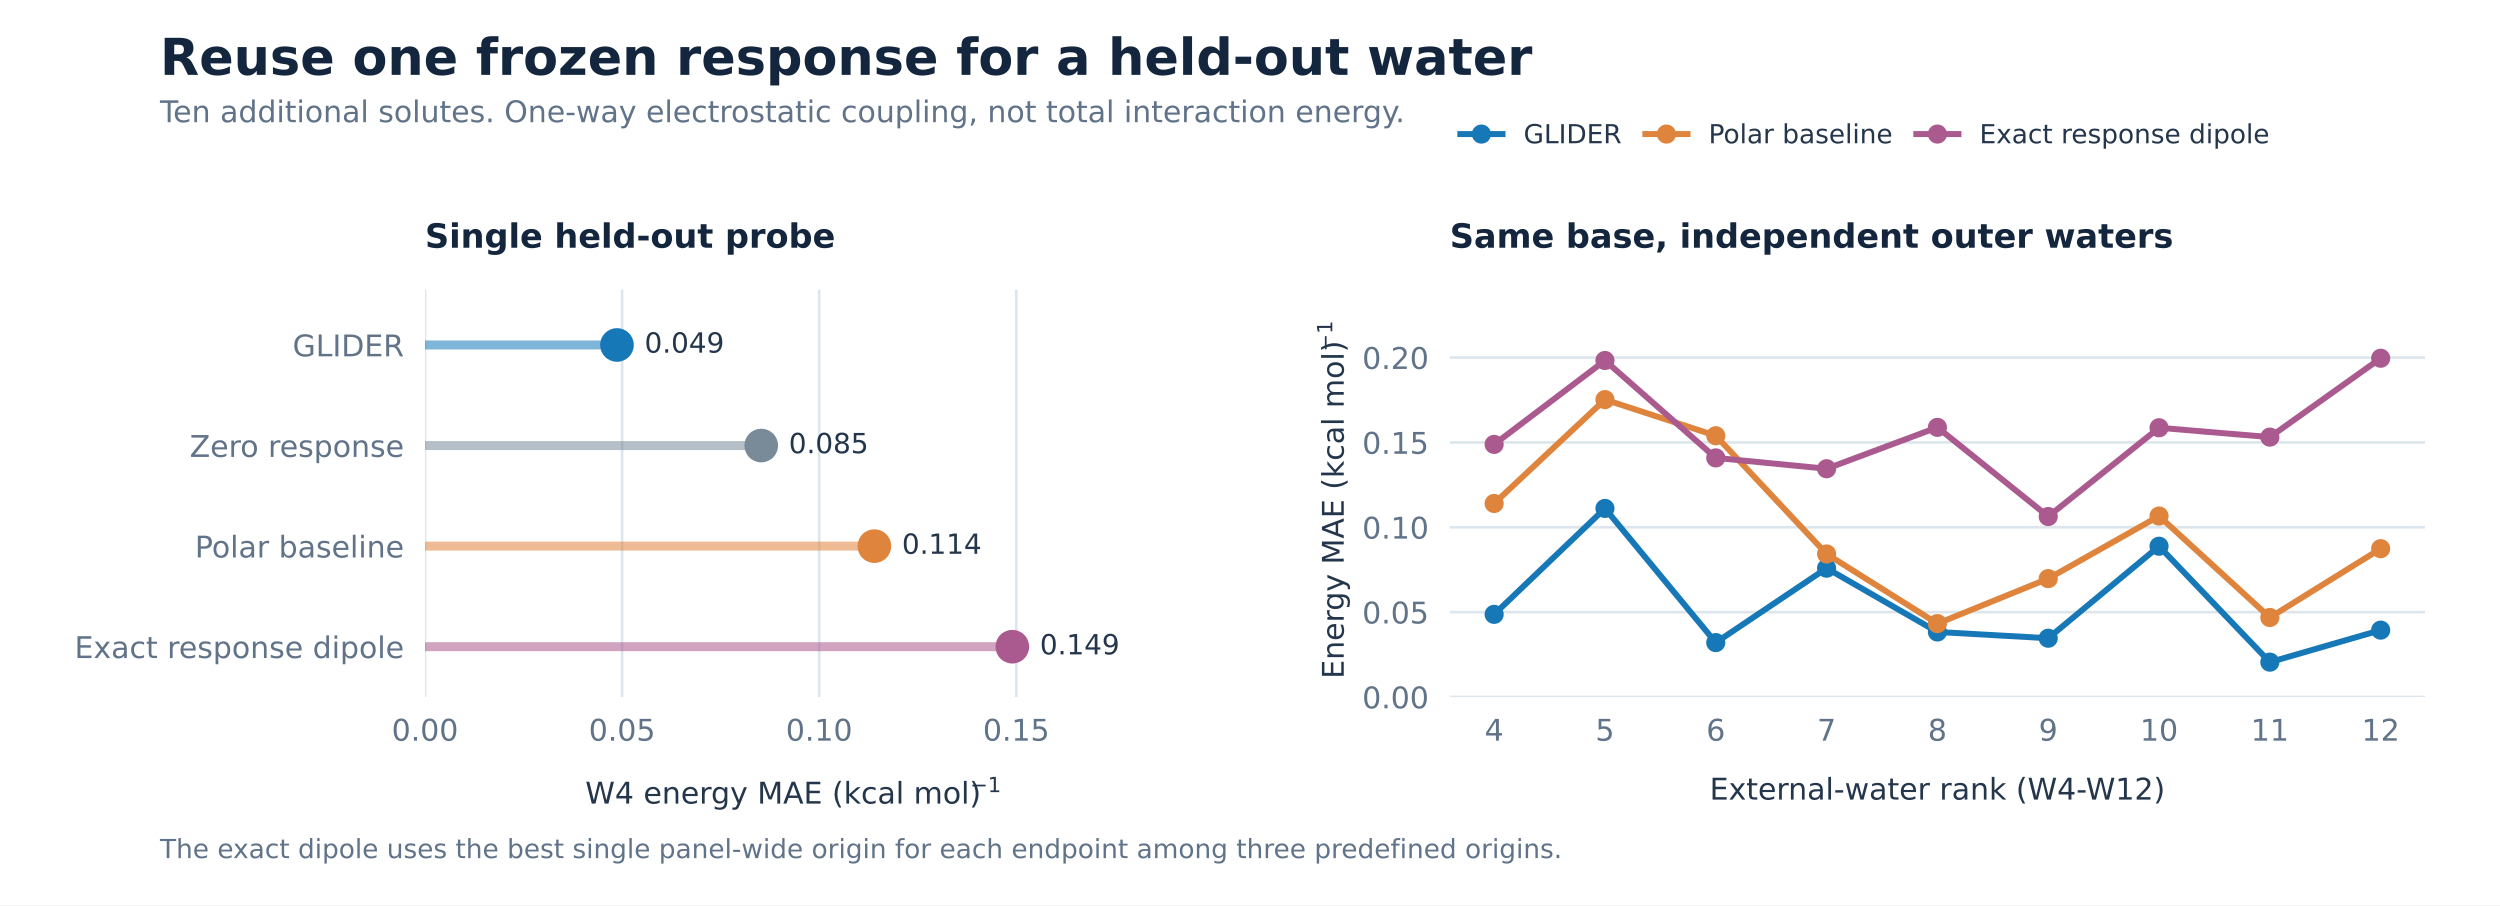
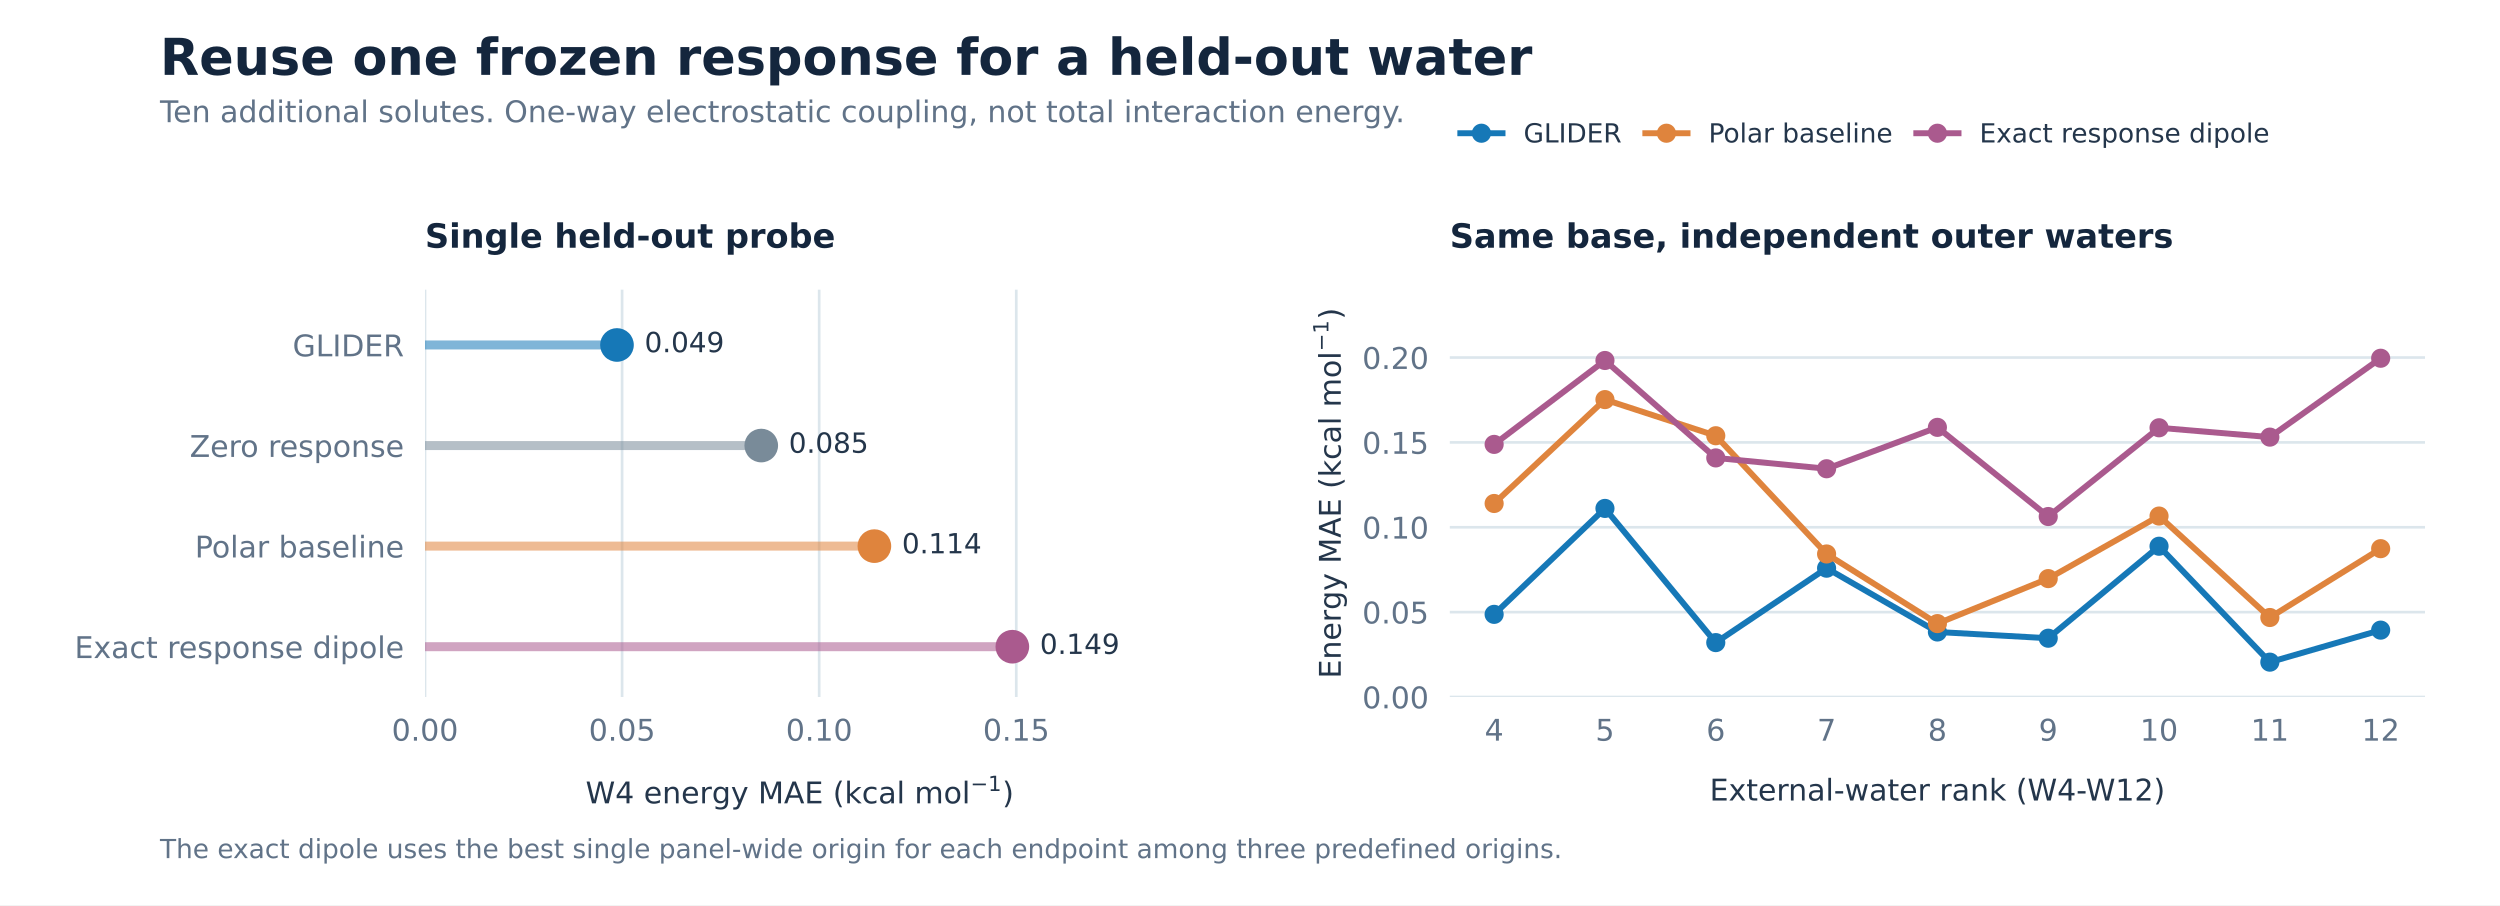
<svg xmlns="http://www.w3.org/2000/svg" xmlns:xlink="http://www.w3.org/1999/xlink" width="835.2pt" height="302.4pt" viewBox="0 0 835.2 302.4" version="1.1">
  <defs>
    <style type="text/css">*{stroke-linejoin: round; stroke-linecap: butt}</style>
  </defs>
  <g id="figure_1">
    <g id="patch_1">
-       <path d="M 0 302.4  L 835.2 302.4  L 835.2 0  L 0 0  z " style="fill: #ffffff" />
+       <path d="M 0 302.4 L 835.2 302.4 L 835.2 0 L 0 0 z " style="fill: #ffffff" />
    </g>
    <g id="axes_1">
      <g id="patch_2">
-         <path d="M 141.984 232.848  L 392.192 232.848  L 392.192 96.768  L 141.984 96.768  z " style="fill: #ffffff" />
+         <path d="M 141.984 232.848 L 392.192 232.848 L 392.192 96.768 L 141.984 96.768 z " style="fill: #ffffff" />
      </g>
      <g id="matplotlib.axis_1">
        <g id="xtick_1">
          <g id="line2d_1">
-             <path d="M 141.984 232.848  L 141.984 96.768  " clip-path="url(#pda201d99f6)" style="fill: none; stroke: #dce6ec; stroke-width: 0.9; stroke-linecap: square" />
+             <path d="M 141.984 232.848 L 141.984 96.768 " clip-path="url(#pda201d99f6)" style="fill: none; stroke: #dce6ec; stroke-width: 0.9; stroke-linecap: square" />
          </g>
          <g id="line2d_2" />
          <g id="text_1">
-             <text style="fill: #617388; font: 10px 'DejaVu Sans'; text-anchor: middle" x="141.984" y="247.446" transform="rotate(-0 141.984 247.4464)">0.00</text>
+             <text style="font-size: 10px; font-family: 'DejaVu Sans'; text-anchor: middle; fill: #617388" x="141.984" y="247.446" transform="rotate(-0 141.984 247.4457)">0.00</text>
          </g>
        </g>
        <g id="xtick_2">
          <g id="line2d_3">
-             <path d="M 207.828 232.848  L 207.828 96.768  " clip-path="url(#pda201d99f6)" style="fill: none; stroke: #dce6ec; stroke-width: 0.9; stroke-linecap: square" />
+             <path d="M 207.828 232.848 L 207.828 96.768 " clip-path="url(#pda201d99f6)" style="fill: none; stroke: #dce6ec; stroke-width: 0.9; stroke-linecap: square" />
          </g>
          <g id="line2d_4" />
          <g id="text_2">
-             <text style="fill: #617388; font: 10px 'DejaVu Sans'; text-anchor: middle" x="207.828" y="247.446" transform="rotate(-0 207.8282 247.4464)">0.05</text>
+             <text style="font-size: 10px; font-family: 'DejaVu Sans'; text-anchor: middle; fill: #617388" x="207.828" y="247.446" transform="rotate(-0 207.8282 247.4457)">0.05</text>
          </g>
        </g>
        <g id="xtick_3">
          <g id="line2d_5">
-             <path d="M 273.672 232.848  L 273.672 96.768  " clip-path="url(#pda201d99f6)" style="fill: none; stroke: #dce6ec; stroke-width: 0.9; stroke-linecap: square" />
+             <path d="M 273.672 232.848 L 273.672 96.768 " clip-path="url(#pda201d99f6)" style="fill: none; stroke: #dce6ec; stroke-width: 0.9; stroke-linecap: square" />
          </g>
          <g id="line2d_6" />
          <g id="text_3">
-             <text style="fill: #617388; font: 10px 'DejaVu Sans'; text-anchor: middle" x="273.672" y="247.446" transform="rotate(-0 273.6725 247.4464)">0.10</text>
+             <text style="font-size: 10px; font-family: 'DejaVu Sans'; text-anchor: middle; fill: #617388" x="273.672" y="247.446" transform="rotate(-0 273.6725 247.4457)">0.10</text>
          </g>
        </g>
        <g id="xtick_4">
          <g id="line2d_7">
-             <path d="M 339.517 232.848  L 339.517 96.768  " clip-path="url(#pda201d99f6)" style="fill: none; stroke: #dce6ec; stroke-width: 0.9; stroke-linecap: square" />
+             <path d="M 339.517 232.848 L 339.517 96.768 " clip-path="url(#pda201d99f6)" style="fill: none; stroke: #dce6ec; stroke-width: 0.9; stroke-linecap: square" />
          </g>
          <g id="line2d_8" />
          <g id="text_4">
-             <text style="fill: #617388; font: 10px 'DejaVu Sans'; text-anchor: middle" x="339.517" y="247.446" transform="rotate(-0 339.5167 247.4464)">0.15</text>
+             <text style="font-size: 10px; font-family: 'DejaVu Sans'; text-anchor: middle; fill: #617388" x="339.517" y="247.446" transform="rotate(-0 339.5167 247.4457)">0.15</text>
          </g>
        </g>
        <g id="text_5">
-           <g style="fill: #24364b" transform="translate(195.5381 268.5261)">
+           <g style="fill: #24364b" transform="translate(195.6381 269.148)">
            <text>
-               <tspan style="font: 10px 'DejaVu Sans'" x="0 9.888 16.25 19.429 25.581 31.919 38.071 42.183 48.53 54.448 57.627 66.255 73.096 79.414 82.593 86.494 92.285 97.783 103.911 106.689 109.868 119.609 125.728 139.194" y="-0.064">W4 energy MAE (kcal mol)</tspan>
-               <tspan style="font: 7px 'DejaVu Sans'" x="128.602 134.467" y="-3.892">−1</tspan>
+               <tspan x="0" y="-0.762" style="font-size: 10px; font-family: 'DejaVu Sans'; fill: #24364b">W</tspan>
+               <tspan x="9.888" y="-0.762" style="font-size: 10px; font-family: 'DejaVu Sans'; fill: #24364b">4</tspan>
+               <tspan x="16.25" y="-0.762" style="font-size: 10px; font-family: 'DejaVu Sans'; fill: #24364b"> </tspan>
+               <tspan x="19.429" y="-0.762" style="font-size: 10px; font-family: 'DejaVu Sans'; fill: #24364b">e</tspan>
+               <tspan x="25.581" y="-0.762" style="font-size: 10px; font-family: 'DejaVu Sans'; fill: #24364b">n</tspan>
+               <tspan x="31.919" y="-0.762" style="font-size: 10px; font-family: 'DejaVu Sans'; fill: #24364b">e</tspan>
+               <tspan x="38.071" y="-0.762" style="font-size: 10px; font-family: 'DejaVu Sans'; fill: #24364b">r</tspan>
+               <tspan x="42.183" y="-0.762" style="font-size: 10px; font-family: 'DejaVu Sans'; fill: #24364b">g</tspan>
+               <tspan x="48.53" y="-0.762" style="font-size: 10px; font-family: 'DejaVu Sans'; fill: #24364b">y</tspan>
+               <tspan x="54.448" y="-0.762" style="font-size: 10px; font-family: 'DejaVu Sans'; fill: #24364b"> </tspan>
+               <tspan x="57.627" y="-0.762" style="font-size: 10px; font-family: 'DejaVu Sans'; fill: #24364b">M</tspan>
+               <tspan x="66.255" y="-0.762" style="font-size: 10px; font-family: 'DejaVu Sans'; fill: #24364b">A</tspan>
+               <tspan x="73.096" y="-0.762" style="font-size: 10px; font-family: 'DejaVu Sans'; fill: #24364b">E</tspan>
+               <tspan x="79.414" y="-0.762" style="font-size: 10px; font-family: 'DejaVu Sans'; fill: #24364b"> </tspan>
+               <tspan x="82.593" y="-0.762" style="font-size: 10px; font-family: 'DejaVu Sans'; fill: #24364b">(</tspan>
+               <tspan x="86.494" y="-0.762" style="font-size: 10px; font-family: 'DejaVu Sans'; fill: #24364b">k</tspan>
+               <tspan x="92.285" y="-0.762" style="font-size: 10px; font-family: 'DejaVu Sans'; fill: #24364b">c</tspan>
+               <tspan x="97.783" y="-0.762" style="font-size: 10px; font-family: 'DejaVu Sans'; fill: #24364b">a</tspan>
+               <tspan x="103.911" y="-0.762" style="font-size: 10px; font-family: 'DejaVu Sans'; fill: #24364b">l</tspan>
+               <tspan x="106.689" y="-0.762" style="font-size: 10px; font-family: 'DejaVu Sans'; fill: #24364b"> </tspan>
+               <tspan x="109.868" y="-0.762" style="font-size: 10px; font-family: 'DejaVu Sans'; fill: #24364b">m</tspan>
+               <tspan x="119.609" y="-0.762" style="font-size: 10px; font-family: 'DejaVu Sans'; fill: #24364b">o</tspan>
+               <tspan x="125.728" y="-0.762" style="font-size: 10px; font-family: 'DejaVu Sans'; fill: #24364b">l</tspan>
+               <tspan x="139.194" y="-0.762" style="font-size: 10px; font-family: 'DejaVu Sans'; fill: #24364b">)</tspan>
+               <tspan x="128.602" y="-4.892" style="font-size: 7px; font-family: 'DejaVu Sans'; fill: #24364b">−</tspan>
+               <tspan x="134.467" y="-4.892" style="font-size: 7px; font-family: 'DejaVu Sans'; fill: #24364b">1</tspan>
            </text>
          </g>
        </g>
      </g>
      <g id="matplotlib.axis_2">
        <g id="ytick_1">
          <g id="line2d_9" />
          <g id="text_6">
-             <text style="fill: #617388; font: 10px 'DejaVu Sans'; text-anchor: end" x="134.984" y="119.047" transform="rotate(-0 134.984 119.0472)">GLIDER</text>
+             <text style="font-size: 10px; font-family: 'DejaVu Sans'; text-anchor: end; fill: #617388" x="134.984" y="119.047" transform="rotate(-0 134.984 119.0468)">GLIDER</text>
          </g>
        </g>
        <g id="ytick_2">
          <g id="line2d_10" />
          <g id="text_7">
-             <text style="fill: #617388; font: 10px 'DejaVu Sans'; text-anchor: end" x="134.984" y="152.647" transform="rotate(-0 134.984 152.6472)">Zero response</text>
+             <text style="font-size: 10px; font-family: 'DejaVu Sans'; text-anchor: end; fill: #617388" x="134.984" y="152.647" transform="rotate(-0 134.984 152.6468)">Zero response</text>
          </g>
        </g>
        <g id="ytick_3">
          <g id="line2d_11" />
          <g id="text_8">
-             <text style="fill: #617388; font: 10px 'DejaVu Sans'; text-anchor: end" x="134.984" y="186.247" transform="rotate(-0 134.984 186.2472)">Polar baseline</text>
+             <text style="font-size: 10px; font-family: 'DejaVu Sans'; text-anchor: end; fill: #617388" x="134.984" y="186.247" transform="rotate(-0 134.984 186.2472)">Polar baseline</text>
          </g>
        </g>
        <g id="ytick_4">
          <g id="line2d_12" />
          <g id="text_9">
-             <text style="fill: #617388; font: 10px 'DejaVu Sans'; text-anchor: end" x="134.984" y="219.847" transform="rotate(-0 134.984 219.8472)">Exact response dipole</text>
+             <text style="font-size: 10px; font-family: 'DejaVu Sans'; text-anchor: end; fill: #617388" x="134.984" y="219.847" transform="rotate(-0 134.984 219.8472)">Exact response dipole</text>
          </g>
        </g>
      </g>
      <g id="line2d_13">
-         <path d="M 141.984 115.248  L 206.116 115.248  " clip-path="url(#pda201d99f6)" style="fill: none; stroke: #1678b7; stroke-opacity: 0.55; stroke-width: 3; stroke-linecap: square" />
+         <path d="M 141.984 115.248 L 206.116 115.248 " clip-path="url(#pda201d99f6)" style="fill: none; stroke: #1678b7; stroke-opacity: 0.55; stroke-width: 3; stroke-linecap: square" />
      </g>
      <g id="line2d_14">
-         <path d="M 141.984 148.848  L 254.314 148.848  " clip-path="url(#pda201d99f6)" style="fill: none; stroke: #798b99; stroke-opacity: 0.55; stroke-width: 3; stroke-linecap: square" />
+         <path d="M 141.984 148.848 L 254.314 148.848 " clip-path="url(#pda201d99f6)" style="fill: none; stroke: #798b99; stroke-opacity: 0.55; stroke-width: 3; stroke-linecap: square" />
      </g>
      <g id="line2d_15">
-         <path d="M 141.984 182.448  L 292.109 182.448  " clip-path="url(#pda201d99f6)" style="fill: none; stroke: #df843d; stroke-opacity: 0.55; stroke-width: 3; stroke-linecap: square" />
+         <path d="M 141.984 182.448 L 292.109 182.448 " clip-path="url(#pda201d99f6)" style="fill: none; stroke: #df843d; stroke-opacity: 0.55; stroke-width: 3; stroke-linecap: square" />
      </g>
      <g id="line2d_16">
-         <path d="M 141.984 216.048  L 338.2 216.048  " clip-path="url(#pda201d99f6)" style="fill: none; stroke: #aa5a8e; stroke-opacity: 0.55; stroke-width: 3; stroke-linecap: square" />
+         <path d="M 141.984 216.048 L 338.2 216.048 " clip-path="url(#pda201d99f6)" style="fill: none; stroke: #aa5a8e; stroke-opacity: 0.55; stroke-width: 3; stroke-linecap: square" />
      </g>
      <g id="PathCollection_1">
        <defs>
-           <path id="mc5f4366cf5" d="M 0 5.123  C 1.359 5.123 2.662 4.584 3.623 3.623  C 4.584 2.662 5.123 1.359 5.123 0  C 5.123 -1.359 4.584 -2.662 3.623 -3.623  C 2.662 -4.584 1.359 -5.123 0 -5.123  C -1.359 -5.123 -2.662 -4.584 -3.623 -3.623  C -4.584 -2.662 -5.123 -1.359 -5.123 0  C -5.123 1.359 -4.584 2.662 -3.623 3.623  C -2.662 4.584 -1.359 5.123 0 5.123  z " style="stroke: #1678b7" />
+           <path id="mc5f4366cf5" d="M 0 5.123 C 1.359 5.123 2.662 4.584 3.623 3.623 C 4.584 2.662 5.123 1.359 5.123 0 C 5.123 -1.359 4.584 -2.662 3.623 -3.623 C 2.662 -4.584 1.359 -5.123 0 -5.123 C -1.359 -5.123 -2.662 -4.584 -3.623 -3.623 C -4.584 -2.662 -5.123 -1.359 -5.123 0 C -5.123 1.359 -4.584 2.662 -3.623 3.623 C -2.662 4.584 -1.359 5.123 0 5.123 z " style="stroke: #1678b7" />
        </defs>
        <g clip-path="url(#pda201d99f6)">
          <use xlink:href="#mc5f4366cf5" x="206.116" y="115.248" style="fill: #1678b7; stroke: #1678b7" />
        </g>
      </g>
      <g id="text_10">
-         <text style="fill: #24364b; font: 9.3px 'DejaVu Sans'; text-anchor: start" x="215.334" y="117.814" transform="rotate(-0 215.3345 117.8142)">0.049</text>
+         <text style="font-size: 9.3px; font-family: 'DejaVu Sans'; text-anchor: start; fill: #24364b" x="215.334" y="117.664" transform="rotate(-0 215.3345 117.6638)">0.049</text>
      </g>
      <g id="PathCollection_2">
        <defs>
-           <path id="mbda613baf0" d="M 0 5.123  C 1.359 5.123 2.662 4.584 3.623 3.623  C 4.584 2.662 5.123 1.359 5.123 0  C 5.123 -1.359 4.584 -2.662 3.623 -3.623  C 2.662 -4.584 1.359 -5.123 0 -5.123  C -1.359 -5.123 -2.662 -4.584 -3.623 -3.623  C -4.584 -2.662 -5.123 -1.359 -5.123 0  C -5.123 1.359 -4.584 2.662 -3.623 3.623  C -2.662 4.584 -1.359 5.123 0 5.123  z " style="stroke: #798b99" />
+           <path id="mbda613baf0" d="M 0 5.123 C 1.359 5.123 2.662 4.584 3.623 3.623 C 4.584 2.662 5.123 1.359 5.123 0 C 5.123 -1.359 4.584 -2.662 3.623 -3.623 C 2.662 -4.584 1.359 -5.123 0 -5.123 C -1.359 -5.123 -2.662 -4.584 -3.623 -3.623 C -4.584 -2.662 -5.123 -1.359 -5.123 0 C -5.123 1.359 -4.584 2.662 -3.623 3.623 C -2.662 4.584 -1.359 5.123 0 5.123 z " style="stroke: #798b99" />
        </defs>
        <g clip-path="url(#pda201d99f6)">
          <use xlink:href="#mbda613baf0" x="254.314" y="148.848" style="fill: #798b99; stroke: #798b99" />
        </g>
      </g>
      <g id="text_11">
-         <text style="fill: #24364b; font: 9.3px 'DejaVu Sans'; text-anchor: start" x="263.532" y="151.414" transform="rotate(-0 263.5325 151.4142)">0.085</text>
+         <text style="font-size: 9.3px; font-family: 'DejaVu Sans'; text-anchor: start; fill: #24364b" x="263.532" y="151.264" transform="rotate(-0 263.5325 151.2638)">0.085</text>
      </g>
      <g id="PathCollection_3">
        <defs>
-           <path id="m888eb41c8a" d="M 0 5.123  C 1.359 5.123 2.662 4.584 3.623 3.623  C 4.584 2.662 5.123 1.359 5.123 0  C 5.123 -1.359 4.584 -2.662 3.623 -3.623  C 2.662 -4.584 1.359 -5.123 0 -5.123  C -1.359 -5.123 -2.662 -4.584 -3.623 -3.623  C -4.584 -2.662 -5.123 -1.359 -5.123 0  C -5.123 1.359 -4.584 2.662 -3.623 3.623  C -2.662 4.584 -1.359 5.123 0 5.123  z " style="stroke: #df843d" />
+           <path id="m888eb41c8a" d="M 0 5.123 C 1.359 5.123 2.662 4.584 3.623 3.623 C 4.584 2.662 5.123 1.359 5.123 0 C 5.123 -1.359 4.584 -2.662 3.623 -3.623 C 2.662 -4.584 1.359 -5.123 0 -5.123 C -1.359 -5.123 -2.662 -4.584 -3.623 -3.623 C -4.584 -2.662 -5.123 -1.359 -5.123 0 C -5.123 1.359 -4.584 2.662 -3.623 3.623 C -2.662 4.584 -1.359 5.123 0 5.123 z " style="stroke: #df843d" />
        </defs>
        <g clip-path="url(#pda201d99f6)">
          <use xlink:href="#m888eb41c8a" x="292.109" y="182.448" style="fill: #df843d; stroke: #df843d" />
        </g>
      </g>
      <g id="text_12">
-         <text style="fill: #24364b; font: 9.3px 'DejaVu Sans'; text-anchor: start" x="301.327" y="185.014" transform="rotate(-0 301.3271 185.0142)">0.114</text>
+         <text style="font-size: 9.3px; font-family: 'DejaVu Sans'; text-anchor: start; fill: #24364b" x="301.327" y="184.864" transform="rotate(-0 301.3271 184.8638)">0.114</text>
      </g>
      <g id="PathCollection_4">
        <defs>
-           <path id="m88c27382df" d="M 0 5.123  C 1.359 5.123 2.662 4.584 3.623 3.623  C 4.584 2.662 5.123 1.359 5.123 0  C 5.123 -1.359 4.584 -2.662 3.623 -3.623  C 2.662 -4.584 1.359 -5.123 0 -5.123  C -1.359 -5.123 -2.662 -4.584 -3.623 -3.623  C -4.584 -2.662 -5.123 -1.359 -5.123 0  C -5.123 1.359 -4.584 2.662 -3.623 3.623  C -2.662 4.584 -1.359 5.123 0 5.123  z " style="stroke: #aa5a8e" />
+           <path id="m88c27382df" d="M 0 5.123 C 1.359 5.123 2.662 4.584 3.623 3.623 C 4.584 2.662 5.123 1.359 5.123 0 C 5.123 -1.359 4.584 -2.662 3.623 -3.623 C 2.662 -4.584 1.359 -5.123 0 -5.123 C -1.359 -5.123 -2.662 -4.584 -3.623 -3.623 C -4.584 -2.662 -5.123 -1.359 -5.123 0 C -5.123 1.359 -4.584 2.662 -3.623 3.623 C -2.662 4.584 -1.359 5.123 0 5.123 z " style="stroke: #aa5a8e" />
        </defs>
        <g clip-path="url(#pda201d99f6)">
          <use xlink:href="#m88c27382df" x="338.2" y="216.048" style="fill: #aa5a8e; stroke: #aa5a8e" />
        </g>
      </g>
      <g id="text_13">
-         <text style="fill: #24364b; font: 9.3px 'DejaVu Sans'; text-anchor: start" x="347.418" y="218.614" transform="rotate(-0 347.4181 218.6142)">0.149</text>
+         <text style="font-size: 9.3px; font-family: 'DejaVu Sans'; text-anchor: start; fill: #24364b" x="347.418" y="218.464" transform="rotate(-0 347.4181 218.4638)">0.149</text>
      </g>
      <g id="text_14">
-         <text style="fill: #14263d; font: 700 11.2px 'DejaVu Sans'; text-anchor: start" x="141.984" y="82.768" transform="rotate(-0 141.984 82.768)">Single held-out probe</text>
+         <text style="font-weight: 700; font-size: 11.2px; font-family: 'DejaVu Sans'; text-anchor: start; fill: #14263d" x="141.984" y="82.768" transform="rotate(-0 141.984 82.768)">Single held-out probe</text>
      </g>
    </g>
    <g id="axes_2">
      <g id="patch_3">
-         <path d="M 484.352 232.848  L 810.144 232.848  L 810.144 96.768  L 484.352 96.768  z " style="fill: #ffffff" />
+         <path d="M 484.352 232.848 L 810.144 232.848 L 810.144 96.768 L 484.352 96.768 z " style="fill: #ffffff" />
      </g>
      <g id="matplotlib.axis_3">
        <g id="xtick_5">
          <g id="line2d_17" />
          <g id="text_15">
-             <text style="fill: #617388; font: 10px 'DejaVu Sans'; text-anchor: middle" x="499.161" y="247.446" transform="rotate(-0 499.1609 247.4464)">4</text>
+             <text style="font-size: 10px; font-family: 'DejaVu Sans'; text-anchor: middle; fill: #617388" x="499.161" y="247.446" transform="rotate(-0 499.1609 247.4457)">4</text>
          </g>
        </g>
        <g id="xtick_6">
          <g id="line2d_18" />
          <g id="text_16">
-             <text style="fill: #617388; font: 10px 'DejaVu Sans'; text-anchor: middle" x="536.183" y="247.446" transform="rotate(-0 536.1827 247.4464)">5</text>
+             <text style="font-size: 10px; font-family: 'DejaVu Sans'; text-anchor: middle; fill: #617388" x="536.183" y="247.446" transform="rotate(-0 536.1827 247.4457)">5</text>
          </g>
        </g>
        <g id="xtick_7">
          <g id="line2d_19" />
          <g id="text_17">
-             <text style="fill: #617388; font: 10px 'DejaVu Sans'; text-anchor: middle" x="573.204" y="247.446" transform="rotate(-0 573.2045 247.4464)">6</text>
+             <text style="font-size: 10px; font-family: 'DejaVu Sans'; text-anchor: middle; fill: #617388" x="573.204" y="247.446" transform="rotate(-0 573.2045 247.4457)">6</text>
          </g>
        </g>
        <g id="xtick_8">
          <g id="line2d_20" />
          <g id="text_18">
-             <text style="fill: #617388; font: 10px 'DejaVu Sans'; text-anchor: middle" x="610.226" y="247.446" transform="rotate(-0 610.2263 247.4464)">7</text>
+             <text style="font-size: 10px; font-family: 'DejaVu Sans'; text-anchor: middle; fill: #617388" x="610.226" y="247.446" transform="rotate(-0 610.2263 247.4457)">7</text>
          </g>
        </g>
        <g id="xtick_9">
          <g id="line2d_21" />
          <g id="text_19">
-             <text style="fill: #617388; font: 10px 'DejaVu Sans'; text-anchor: middle" x="647.248" y="247.446" transform="rotate(-0 647.2481 247.4464)">8</text>
+             <text style="font-size: 10px; font-family: 'DejaVu Sans'; text-anchor: middle; fill: #617388" x="647.248" y="247.446" transform="rotate(-0 647.2481 247.4457)">8</text>
          </g>
        </g>
        <g id="xtick_10">
          <g id="line2d_22" />
          <g id="text_20">
-             <text style="fill: #617388; font: 10px 'DejaVu Sans'; text-anchor: middle" x="684.27" y="247.446" transform="rotate(-0 684.2699 247.4464)">9</text>
+             <text style="font-size: 10px; font-family: 'DejaVu Sans'; text-anchor: middle; fill: #617388" x="684.27" y="247.446" transform="rotate(-0 684.2699 247.4457)">9</text>
          </g>
        </g>
        <g id="xtick_11">
          <g id="line2d_23" />
          <g id="text_21">
-             <text style="fill: #617388; font: 10px 'DejaVu Sans'; text-anchor: middle" x="721.292" y="247.446" transform="rotate(-0 721.2917 247.4464)">10</text>
+             <text style="font-size: 10px; font-family: 'DejaVu Sans'; text-anchor: middle; fill: #617388" x="721.292" y="247.446" transform="rotate(-0 721.2917 247.4457)">10</text>
          </g>
        </g>
        <g id="xtick_12">
          <g id="line2d_24" />
          <g id="text_22">
-             <text style="fill: #617388; font: 10px 'DejaVu Sans'; text-anchor: middle" x="758.313" y="247.446" transform="rotate(-0 758.3135 247.4464)">11</text>
+             <text style="font-size: 10px; font-family: 'DejaVu Sans'; text-anchor: middle; fill: #617388" x="758.313" y="247.446" transform="rotate(-0 758.3135 247.4457)">11</text>
          </g>
        </g>
        <g id="xtick_13">
          <g id="line2d_25" />
          <g id="text_23">
-             <text style="fill: #617388; font: 10px 'DejaVu Sans'; text-anchor: middle" x="795.335" y="247.446" transform="rotate(-0 795.3353 247.4464)">12</text>
+             <text style="font-size: 10px; font-family: 'DejaVu Sans'; text-anchor: middle; fill: #617388" x="795.335" y="247.446" transform="rotate(-0 795.3353 247.4457)">12</text>
          </g>
        </g>
        <g id="text_24">
-           <text style="fill: #24364b; font: 10px 'DejaVu Sans'; text-anchor: middle" x="647.248" y="267.125" transform="rotate(-0 647.2481 267.1246)">External-water rank (W4-W12)</text>
+           <text style="font-size: 10px; font-family: 'DejaVu Sans'; text-anchor: middle; fill: #24364b" x="647.248" y="267.446" transform="rotate(-0 647.2481 267.4464)">External-water rank (W4-W12)</text>
        </g>
      </g>
      <g id="matplotlib.axis_4">
        <g id="ytick_5">
          <g id="line2d_26">
-             <path d="M 484.352 232.848  L 810.144 232.848  " clip-path="url(#p95a2b46a55)" style="fill: none; stroke: #dce6ec; stroke-width: 0.9; stroke-linecap: square" />
+             <path d="M 484.352 232.848 L 810.144 232.848 " clip-path="url(#p95a2b46a55)" style="fill: none; stroke: #dce6ec; stroke-width: 0.9; stroke-linecap: square" />
          </g>
          <g id="line2d_27" />
          <g id="text_25">
-             <text style="fill: #617388; font: 10px 'DejaVu Sans'; text-anchor: end" x="477.352" y="236.647" transform="rotate(-0 477.3521 236.6472)">0.00</text>
+             <text style="font-size: 10px; font-family: 'DejaVu Sans'; text-anchor: end; fill: #617388" x="477.352" y="236.647" transform="rotate(-0 477.3521 236.6468)">0.00</text>
          </g>
        </g>
        <g id="ytick_6">
          <g id="line2d_28">
-             <path d="M 484.352 204.498  L 810.144 204.498  " clip-path="url(#p95a2b46a55)" style="fill: none; stroke: #dce6ec; stroke-width: 0.9; stroke-linecap: square" />
+             <path d="M 484.352 204.498 L 810.144 204.498 " clip-path="url(#p95a2b46a55)" style="fill: none; stroke: #dce6ec; stroke-width: 0.9; stroke-linecap: square" />
          </g>
          <g id="line2d_29" />
          <g id="text_26">
-             <text style="fill: #617388; font: 10px 'DejaVu Sans'; text-anchor: end" x="477.352" y="208.297" transform="rotate(-0 477.3521 208.2972)">0.05</text>
+             <text style="font-size: 10px; font-family: 'DejaVu Sans'; text-anchor: end; fill: #617388" x="477.352" y="208.297" transform="rotate(-0 477.3521 208.2968)">0.05</text>
          </g>
        </g>
        <g id="ytick_7">
          <g id="line2d_30">
-             <path d="M 484.352 176.148  L 810.144 176.148  " clip-path="url(#p95a2b46a55)" style="fill: none; stroke: #dce6ec; stroke-width: 0.9; stroke-linecap: square" />
+             <path d="M 484.352 176.148 L 810.144 176.148 " clip-path="url(#p95a2b46a55)" style="fill: none; stroke: #dce6ec; stroke-width: 0.9; stroke-linecap: square" />
          </g>
          <g id="line2d_31" />
          <g id="text_27">
-             <text style="fill: #617388; font: 10px 'DejaVu Sans'; text-anchor: end" x="477.352" y="179.947" transform="rotate(-0 477.3521 179.9472)">0.10</text>
+             <text style="font-size: 10px; font-family: 'DejaVu Sans'; text-anchor: end; fill: #617388" x="477.352" y="179.947" transform="rotate(-0 477.3521 179.9468)">0.10</text>
          </g>
        </g>
        <g id="ytick_8">
          <g id="line2d_32">
-             <path d="M 484.352 147.798  L 810.144 147.798  " clip-path="url(#p95a2b46a55)" style="fill: none; stroke: #dce6ec; stroke-width: 0.9; stroke-linecap: square" />
+             <path d="M 484.352 147.798 L 810.144 147.798 " clip-path="url(#p95a2b46a55)" style="fill: none; stroke: #dce6ec; stroke-width: 0.9; stroke-linecap: square" />
          </g>
          <g id="line2d_33" />
          <g id="text_28">
-             <text style="fill: #617388; font: 10px 'DejaVu Sans'; text-anchor: end" x="477.352" y="151.597" transform="rotate(-0 477.3521 151.5972)">0.15</text>
+             <text style="font-size: 10px; font-family: 'DejaVu Sans'; text-anchor: end; fill: #617388" x="477.352" y="151.597" transform="rotate(-0 477.3521 151.5968)">0.15</text>
          </g>
        </g>
        <g id="ytick_9">
          <g id="line2d_34">
-             <path d="M 484.352 119.448  L 810.144 119.448  " clip-path="url(#p95a2b46a55)" style="fill: none; stroke: #dce6ec; stroke-width: 0.9; stroke-linecap: square" />
+             <path d="M 484.352 119.448 L 810.144 119.448 " clip-path="url(#p95a2b46a55)" style="fill: none; stroke: #dce6ec; stroke-width: 0.9; stroke-linecap: square" />
          </g>
          <g id="line2d_35" />
          <g id="text_29">
-             <text style="fill: #617388; font: 10px 'DejaVu Sans'; text-anchor: end" x="477.352" y="123.247" transform="rotate(-0 477.3521 123.2472)">0.20</text>
+             <text style="font-size: 10px; font-family: 'DejaVu Sans'; text-anchor: end; fill: #617388" x="477.352" y="123.247" transform="rotate(-0 477.3521 123.2468)">0.20</text>
          </g>
        </g>
        <g id="text_30">
-           <g style="fill: #24364b" transform="translate(448.9865 226.758) rotate(-90)">
+           <g style="fill: #24364b" transform="translate(448.6842 226.658) rotate(-90)">
            <text>
-               <tspan style="font: 10px 'DejaVu Sans'" x="0 6.318 12.656 18.809 22.92 29.268 35.186 38.364 46.992 53.833 60.151 63.33 67.231 73.022 78.521 84.648 87.427 90.605 100.347 106.465 119.931" y="-0.064">Energy MAE (kcal mol)</tspan>
-               <tspan style="font: 7px 'DejaVu Sans'" x="109.339 115.204" y="-3.892">−1</tspan>
+               <tspan x="0" y="-0.762" style="font-size: 10px; font-family: 'DejaVu Sans'; fill: #24364b">E</tspan>
+               <tspan x="6.318" y="-0.762" style="font-size: 10px; font-family: 'DejaVu Sans'; fill: #24364b">n</tspan>
+               <tspan x="12.656" y="-0.762" style="font-size: 10px; font-family: 'DejaVu Sans'; fill: #24364b">e</tspan>
+               <tspan x="18.809" y="-0.762" style="font-size: 10px; font-family: 'DejaVu Sans'; fill: #24364b">r</tspan>
+               <tspan x="22.92" y="-0.762" style="font-size: 10px; font-family: 'DejaVu Sans'; fill: #24364b">g</tspan>
+               <tspan x="29.268" y="-0.762" style="font-size: 10px; font-family: 'DejaVu Sans'; fill: #24364b">y</tspan>
+               <tspan x="35.186" y="-0.762" style="font-size: 10px; font-family: 'DejaVu Sans'; fill: #24364b"> </tspan>
+               <tspan x="38.364" y="-0.762" style="font-size: 10px; font-family: 'DejaVu Sans'; fill: #24364b">M</tspan>
+               <tspan x="46.992" y="-0.762" style="font-size: 10px; font-family: 'DejaVu Sans'; fill: #24364b">A</tspan>
+               <tspan x="53.833" y="-0.762" style="font-size: 10px; font-family: 'DejaVu Sans'; fill: #24364b">E</tspan>
+               <tspan x="60.151" y="-0.762" style="font-size: 10px; font-family: 'DejaVu Sans'; fill: #24364b"> </tspan>
+               <tspan x="63.33" y="-0.762" style="font-size: 10px; font-family: 'DejaVu Sans'; fill: #24364b">(</tspan>
+               <tspan x="67.231" y="-0.762" style="font-size: 10px; font-family: 'DejaVu Sans'; fill: #24364b">k</tspan>
+               <tspan x="73.022" y="-0.762" style="font-size: 10px; font-family: 'DejaVu Sans'; fill: #24364b">c</tspan>
+               <tspan x="78.521" y="-0.762" style="font-size: 10px; font-family: 'DejaVu Sans'; fill: #24364b">a</tspan>
+               <tspan x="84.648" y="-0.762" style="font-size: 10px; font-family: 'DejaVu Sans'; fill: #24364b">l</tspan>
+               <tspan x="87.427" y="-0.762" style="font-size: 10px; font-family: 'DejaVu Sans'; fill: #24364b"> </tspan>
+               <tspan x="90.605" y="-0.762" style="font-size: 10px; font-family: 'DejaVu Sans'; fill: #24364b">m</tspan>
+               <tspan x="100.347" y="-0.762" style="font-size: 10px; font-family: 'DejaVu Sans'; fill: #24364b">o</tspan>
+               <tspan x="106.465" y="-0.762" style="font-size: 10px; font-family: 'DejaVu Sans'; fill: #24364b">l</tspan>
+               <tspan x="119.931" y="-0.762" style="font-size: 10px; font-family: 'DejaVu Sans'; fill: #24364b">)</tspan>
+               <tspan x="109.339" y="-4.892" style="font-size: 7px; font-family: 'DejaVu Sans'; fill: #24364b">−</tspan>
+               <tspan x="115.204" y="-4.892" style="font-size: 7px; font-family: 'DejaVu Sans'; fill: #24364b">1</tspan>
            </text>
          </g>
        </g>
      </g>
      <g id="line2d_36">
-         <path d="M 499.161 205.245  L 536.183 169.854  L 573.204 214.681  L 610.226 189.822  L 647.248 211.134  L 684.27 213.218  L 721.292 182.487  L 758.313 221.212  L 795.335 210.513  " clip-path="url(#p95a2b46a55)" style="fill: none; stroke: #1678b7; stroke-width: 2; stroke-linecap: square" />
-         <defs>
-           <path id="m9dc074b4d4" d="M 0 2.7  C 0.716 2.7 1.403 2.416 1.909 1.909  C 2.416 1.403 2.7 0.716 2.7 0  C 2.7 -0.716 2.416 -1.403 1.909 -1.909  C 1.403 -2.416 0.716 -2.7 0 -2.7  C -0.716 -2.7 -1.403 -2.416 -1.909 -1.909  C -2.416 -1.403 -2.7 -0.716 -2.7 0  C -2.7 0.716 -2.416 1.403 -1.909 1.909  C -1.403 2.416 -0.716 2.7 0 2.7  z " style="stroke: #1678b7" />
+         <path d="M 499.161 205.245 L 536.183 169.854 L 573.204 214.681 L 610.226 189.822 L 647.248 211.134 L 684.27 213.218 L 721.292 182.487 L 758.313 221.212 L 795.335 210.513 " clip-path="url(#p95a2b46a55)" style="fill: none; stroke: #1678b7; stroke-width: 2; stroke-linecap: square" />
+         <defs>
+           <path id="m9dc074b4d4" d="M 0 2.7 C 0.716 2.7 1.403 2.416 1.909 1.909 C 2.416 1.403 2.7 0.716 2.7 0 C 2.7 -0.716 2.416 -1.403 1.909 -1.909 C 1.403 -2.416 0.716 -2.7 0 -2.7 C -0.716 -2.7 -1.403 -2.416 -1.909 -1.909 C -2.416 -1.403 -2.7 -0.716 -2.7 0 C -2.7 0.716 -2.416 1.403 -1.909 1.909 C -1.403 2.416 -0.716 2.7 0 2.7 z " style="stroke: #1678b7" />
        </defs>
        <g clip-path="url(#p95a2b46a55)">
          <use xlink:href="#m9dc074b4d4" x="499.161" y="205.245" style="fill: #1678b7; stroke: #1678b7" />
          <use xlink:href="#m9dc074b4d4" x="536.183" y="169.854" style="fill: #1678b7; stroke: #1678b7" />
          <use xlink:href="#m9dc074b4d4" x="573.204" y="214.681" style="fill: #1678b7; stroke: #1678b7" />
          <use xlink:href="#m9dc074b4d4" x="610.226" y="189.822" style="fill: #1678b7; stroke: #1678b7" />
          <use xlink:href="#m9dc074b4d4" x="647.248" y="211.134" style="fill: #1678b7; stroke: #1678b7" />
          <use xlink:href="#m9dc074b4d4" x="684.27" y="213.218" style="fill: #1678b7; stroke: #1678b7" />
          <use xlink:href="#m9dc074b4d4" x="721.292" y="182.487" style="fill: #1678b7; stroke: #1678b7" />
          <use xlink:href="#m9dc074b4d4" x="758.313" y="221.212" style="fill: #1678b7; stroke: #1678b7" />
          <use xlink:href="#m9dc074b4d4" x="795.335" y="210.513" style="fill: #1678b7; stroke: #1678b7" />
        </g>
      </g>
      <g id="line2d_37">
-         <path d="M 499.161 168.203  L 536.183 133.496  L 573.204 145.573  L 610.226 185.071  L 647.248 208.331  L 684.27 193.299  L 721.292 172.402  L 758.313 206.295  L 795.335 183.299  " clip-path="url(#p95a2b46a55)" style="fill: none; stroke: #df843d; stroke-width: 2; stroke-linecap: square" />
-         <defs>
-           <path id="m3e9f7e553f" d="M 0 2.7  C 0.716 2.7 1.403 2.416 1.909 1.909  C 2.416 1.403 2.7 0.716 2.7 0  C 2.7 -0.716 2.416 -1.403 1.909 -1.909  C 1.403 -2.416 0.716 -2.7 0 -2.7  C -0.716 -2.7 -1.403 -2.416 -1.909 -1.909  C -2.416 -1.403 -2.7 -0.716 -2.7 0  C -2.7 0.716 -2.416 1.403 -1.909 1.909  C -1.403 2.416 -0.716 2.7 0 2.7  z " style="stroke: #df843d" />
+         <path d="M 499.161 168.203 L 536.183 133.496 L 573.204 145.573 L 610.226 185.071 L 647.248 208.331 L 684.27 193.299 L 721.292 172.402 L 758.313 206.295 L 795.335 183.299 " clip-path="url(#p95a2b46a55)" style="fill: none; stroke: #df843d; stroke-width: 2; stroke-linecap: square" />
+         <defs>
+           <path id="m3e9f7e553f" d="M 0 2.7 C 0.716 2.7 1.403 2.416 1.909 1.909 C 2.416 1.403 2.7 0.716 2.7 0 C 2.7 -0.716 2.416 -1.403 1.909 -1.909 C 1.403 -2.416 0.716 -2.7 0 -2.7 C -0.716 -2.7 -1.403 -2.416 -1.909 -1.909 C -2.416 -1.403 -2.7 -0.716 -2.7 0 C -2.7 0.716 -2.416 1.403 -1.909 1.909 C -1.403 2.416 -0.716 2.7 0 2.7 z " style="stroke: #df843d" />
        </defs>
        <g clip-path="url(#p95a2b46a55)">
          <use xlink:href="#m3e9f7e553f" x="499.161" y="168.203" style="fill: #df843d; stroke: #df843d" />
          <use xlink:href="#m3e9f7e553f" x="536.183" y="133.496" style="fill: #df843d; stroke: #df843d" />
          <use xlink:href="#m3e9f7e553f" x="573.204" y="145.573" style="fill: #df843d; stroke: #df843d" />
          <use xlink:href="#m3e9f7e553f" x="610.226" y="185.071" style="fill: #df843d; stroke: #df843d" />
          <use xlink:href="#m3e9f7e553f" x="647.248" y="208.331" style="fill: #df843d; stroke: #df843d" />
          <use xlink:href="#m3e9f7e553f" x="684.27" y="193.299" style="fill: #df843d; stroke: #df843d" />
          <use xlink:href="#m3e9f7e553f" x="721.292" y="172.402" style="fill: #df843d; stroke: #df843d" />
          <use xlink:href="#m3e9f7e553f" x="758.313" y="206.295" style="fill: #df843d; stroke: #df843d" />
          <use xlink:href="#m3e9f7e553f" x="795.335" y="183.299" style="fill: #df843d; stroke: #df843d" />
        </g>
      </g>
      <g id="line2d_38">
-         <path d="M 499.161 148.464  L 536.183 120.43  L 573.204 152.98  L 610.226 156.601  L 647.248 142.771  L 684.27 172.56  L 721.292 142.912  L 758.313 146.033  L 795.335 119.684  " clip-path="url(#p95a2b46a55)" style="fill: none; stroke: #aa5a8e; stroke-width: 2; stroke-linecap: square" />
-         <defs>
-           <path id="mf28c34a795" d="M 0 2.7  C 0.716 2.7 1.403 2.416 1.909 1.909  C 2.416 1.403 2.7 0.716 2.7 0  C 2.7 -0.716 2.416 -1.403 1.909 -1.909  C 1.403 -2.416 0.716 -2.7 0 -2.7  C -0.716 -2.7 -1.403 -2.416 -1.909 -1.909  C -2.416 -1.403 -2.7 -0.716 -2.7 0  C -2.7 0.716 -2.416 1.403 -1.909 1.909  C -1.403 2.416 -0.716 2.7 0 2.7  z " style="stroke: #aa5a8e" />
+         <path d="M 499.161 148.464 L 536.183 120.43 L 573.204 152.98 L 610.226 156.601 L 647.248 142.771 L 684.27 172.56 L 721.292 142.912 L 758.313 146.033 L 795.335 119.684 " clip-path="url(#p95a2b46a55)" style="fill: none; stroke: #aa5a8e; stroke-width: 2; stroke-linecap: square" />
+         <defs>
+           <path id="mf28c34a795" d="M 0 2.7 C 0.716 2.7 1.403 2.416 1.909 1.909 C 2.416 1.403 2.7 0.716 2.7 0 C 2.7 -0.716 2.416 -1.403 1.909 -1.909 C 1.403 -2.416 0.716 -2.7 0 -2.7 C -0.716 -2.7 -1.403 -2.416 -1.909 -1.909 C -2.416 -1.403 -2.7 -0.716 -2.7 0 C -2.7 0.716 -2.416 1.403 -1.909 1.909 C -1.403 2.416 -0.716 2.7 0 2.7 z " style="stroke: #aa5a8e" />
        </defs>
        <g clip-path="url(#p95a2b46a55)">
          <use xlink:href="#mf28c34a795" x="499.161" y="148.464" style="fill: #aa5a8e; stroke: #aa5a8e" />
          <use xlink:href="#mf28c34a795" x="536.183" y="120.43" style="fill: #aa5a8e; stroke: #aa5a8e" />
          <use xlink:href="#mf28c34a795" x="573.204" y="152.98" style="fill: #aa5a8e; stroke: #aa5a8e" />
          <use xlink:href="#mf28c34a795" x="610.226" y="156.601" style="fill: #aa5a8e; stroke: #aa5a8e" />
          <use xlink:href="#mf28c34a795" x="647.248" y="142.771" style="fill: #aa5a8e; stroke: #aa5a8e" />
          <use xlink:href="#mf28c34a795" x="684.27" y="172.56" style="fill: #aa5a8e; stroke: #aa5a8e" />
          <use xlink:href="#mf28c34a795" x="721.292" y="142.912" style="fill: #aa5a8e; stroke: #aa5a8e" />
          <use xlink:href="#mf28c34a795" x="758.313" y="146.033" style="fill: #aa5a8e; stroke: #aa5a8e" />
          <use xlink:href="#mf28c34a795" x="795.335" y="119.684" style="fill: #aa5a8e; stroke: #aa5a8e" />
        </g>
      </g>
      <g id="text_31">
-         <text style="fill: #14263d; font: 700 11.2px 'DejaVu Sans'; text-anchor: start" x="484.352" y="82.768" transform="rotate(-0 484.3521 82.768)">Same base, independent outer waters</text>
+         <text style="font-weight: 700; font-size: 11.2px; font-family: 'DejaVu Sans'; text-anchor: start; fill: #14263d" x="484.352" y="82.768" transform="rotate(-0 484.3521 82.768)">Same base, independent outer waters</text>
      </g>
      <g id="legend_1">
        <g id="line2d_39">
-           <path d="M 487.872 44.792  L 494.912 44.792  L 501.952 44.792  " style="fill: none; stroke: #1678b7; stroke-width: 2; stroke-linecap: square" />
+           <path d="M 487.872 44.508 L 494.912 44.508 L 501.952 44.508 " style="fill: none; stroke: #1678b7; stroke-width: 2; stroke-linecap: square" />
          <g>
-             <use xlink:href="#m9dc074b4d4" x="494.912" y="44.792" style="fill: #1678b7; stroke: #1678b7" />
+             <use xlink:href="#m9dc074b4d4" x="494.912" y="44.508" style="fill: #1678b7; stroke: #1678b7" />
          </g>
        </g>
        <g id="text_32">
-           <text style="fill: #24364b; font: 8.8px 'DejaVu Sans'; text-anchor: start" x="508.992" y="47.872" transform="rotate(-0 508.9921 47.87228)">GLIDER</text>
+           <text style="font-size: 8.8px; font-family: 'DejaVu Sans'; text-anchor: start; fill: #24364b" x="508.992" y="47.588" transform="rotate(-0 508.9921 47.58834)">GLIDER</text>
        </g>
        <g id="line2d_40">
-           <path d="M 549.681 44.792  L 556.721 44.792  L 563.761 44.792  " style="fill: none; stroke: #df843d; stroke-width: 2; stroke-linecap: square" />
+           <path d="M 549.681 44.508 L 556.721 44.508 L 563.761 44.508 " style="fill: none; stroke: #df843d; stroke-width: 2; stroke-linecap: square" />
          <g>
-             <use xlink:href="#m3e9f7e553f" x="556.721" y="44.792" style="fill: #df843d; stroke: #df843d" />
+             <use xlink:href="#m3e9f7e553f" x="556.721" y="44.508" style="fill: #df843d; stroke: #df843d" />
          </g>
        </g>
        <g id="text_33">
-           <text style="fill: #24364b; font: 8.8px 'DejaVu Sans'; text-anchor: start" x="570.801" y="47.872" transform="rotate(-0 570.8011 47.87228)">Polar baseline</text>
+           <text style="font-size: 8.8px; font-family: 'DejaVu Sans'; text-anchor: start; fill: #24364b" x="570.801" y="47.588" transform="rotate(-0 570.8011 47.58834)">Polar baseline</text>
        </g>
        <g id="line2d_41">
-           <path d="M 640.204 44.792  L 647.244 44.792  L 654.284 44.792  " style="fill: none; stroke: #aa5a8e; stroke-width: 2; stroke-linecap: square" />
+           <path d="M 640.21 44.508 L 647.25 44.508 L 654.29 44.508 " style="fill: none; stroke: #aa5a8e; stroke-width: 2; stroke-linecap: square" />
          <g>
-             <use xlink:href="#mf28c34a795" x="647.244" y="44.792" style="fill: #aa5a8e; stroke: #aa5a8e" />
+             <use xlink:href="#mf28c34a795" x="647.25" y="44.508" style="fill: #aa5a8e; stroke: #aa5a8e" />
          </g>
        </g>
        <g id="text_34">
-           <text style="fill: #24364b; font: 8.8px 'DejaVu Sans'; text-anchor: start" x="661.324" y="47.872" transform="rotate(-0 661.3243 47.87228)">Exact response dipole</text>
+           <text style="font-size: 8.8px; font-family: 'DejaVu Sans'; text-anchor: start; fill: #24364b" x="661.33" y="47.588" transform="rotate(-0 661.3298 47.58834)">Exact response dipole</text>
        </g>
      </g>
    </g>
    <g id="text_35">
-       <text style="fill: #14263d; font: 700 17px 'DejaVu Sans'; text-anchor: start" x="53.453" y="25.013" transform="rotate(-0 53.4528 25.01334)">Reuse one frozen response for a held-out water</text>
+       <text style="font-weight: 700; font-size: 17px; font-family: 'DejaVu Sans'; text-anchor: start; fill: #14263d" x="53.453" y="25.013" transform="rotate(-0 53.4528 25.01334)">Reuse one frozen response for a held-out water</text>
    </g>
    <g id="text_36">
-       <text style="fill: #617388; font: 10px 'DejaVu Sans'; text-anchor: start" x="53.453" y="40.824" transform="rotate(-0 53.4528 40.824)">Ten additional solutes. One-way electrostatic coupling, not total interaction energy.</text>
+       <text style="font-size: 10px; font-family: 'DejaVu Sans'; text-anchor: start; fill: #617388" x="53.453" y="40.824" transform="rotate(-0 53.4528 40.824)">Ten additional solutes. One-way electrostatic coupling, not total interaction energy.</text>
    </g>
    <g id="text_37">
-       <text style="fill: #617388; font: 8.8px 'DejaVu Sans'; text-anchor: start" x="53.453" y="286.675" transform="rotate(-0 53.4528 286.6752)">The exact dipole uses the best single panel-wide origin for each endpoint among three predefined origins.</text>
+       <text style="font-size: 8.8px; font-family: 'DejaVu Sans'; text-anchor: start; fill: #617388" x="53.453" y="286.675" transform="rotate(-0 53.4528 286.6752)">The exact dipole uses the best single panel-wide origin for each endpoint among three predefined origins.</text>
    </g>
  </g>
  <defs>
    <clipPath id="pda201d99f6">
      <rect x="141.984" y="96.768" width="250.208" height="136.08" />
    </clipPath>
    <clipPath id="p95a2b46a55">
      <rect x="484.352" y="96.768" width="325.792" height="136.08" />
    </clipPath>
  </defs>
</svg>
